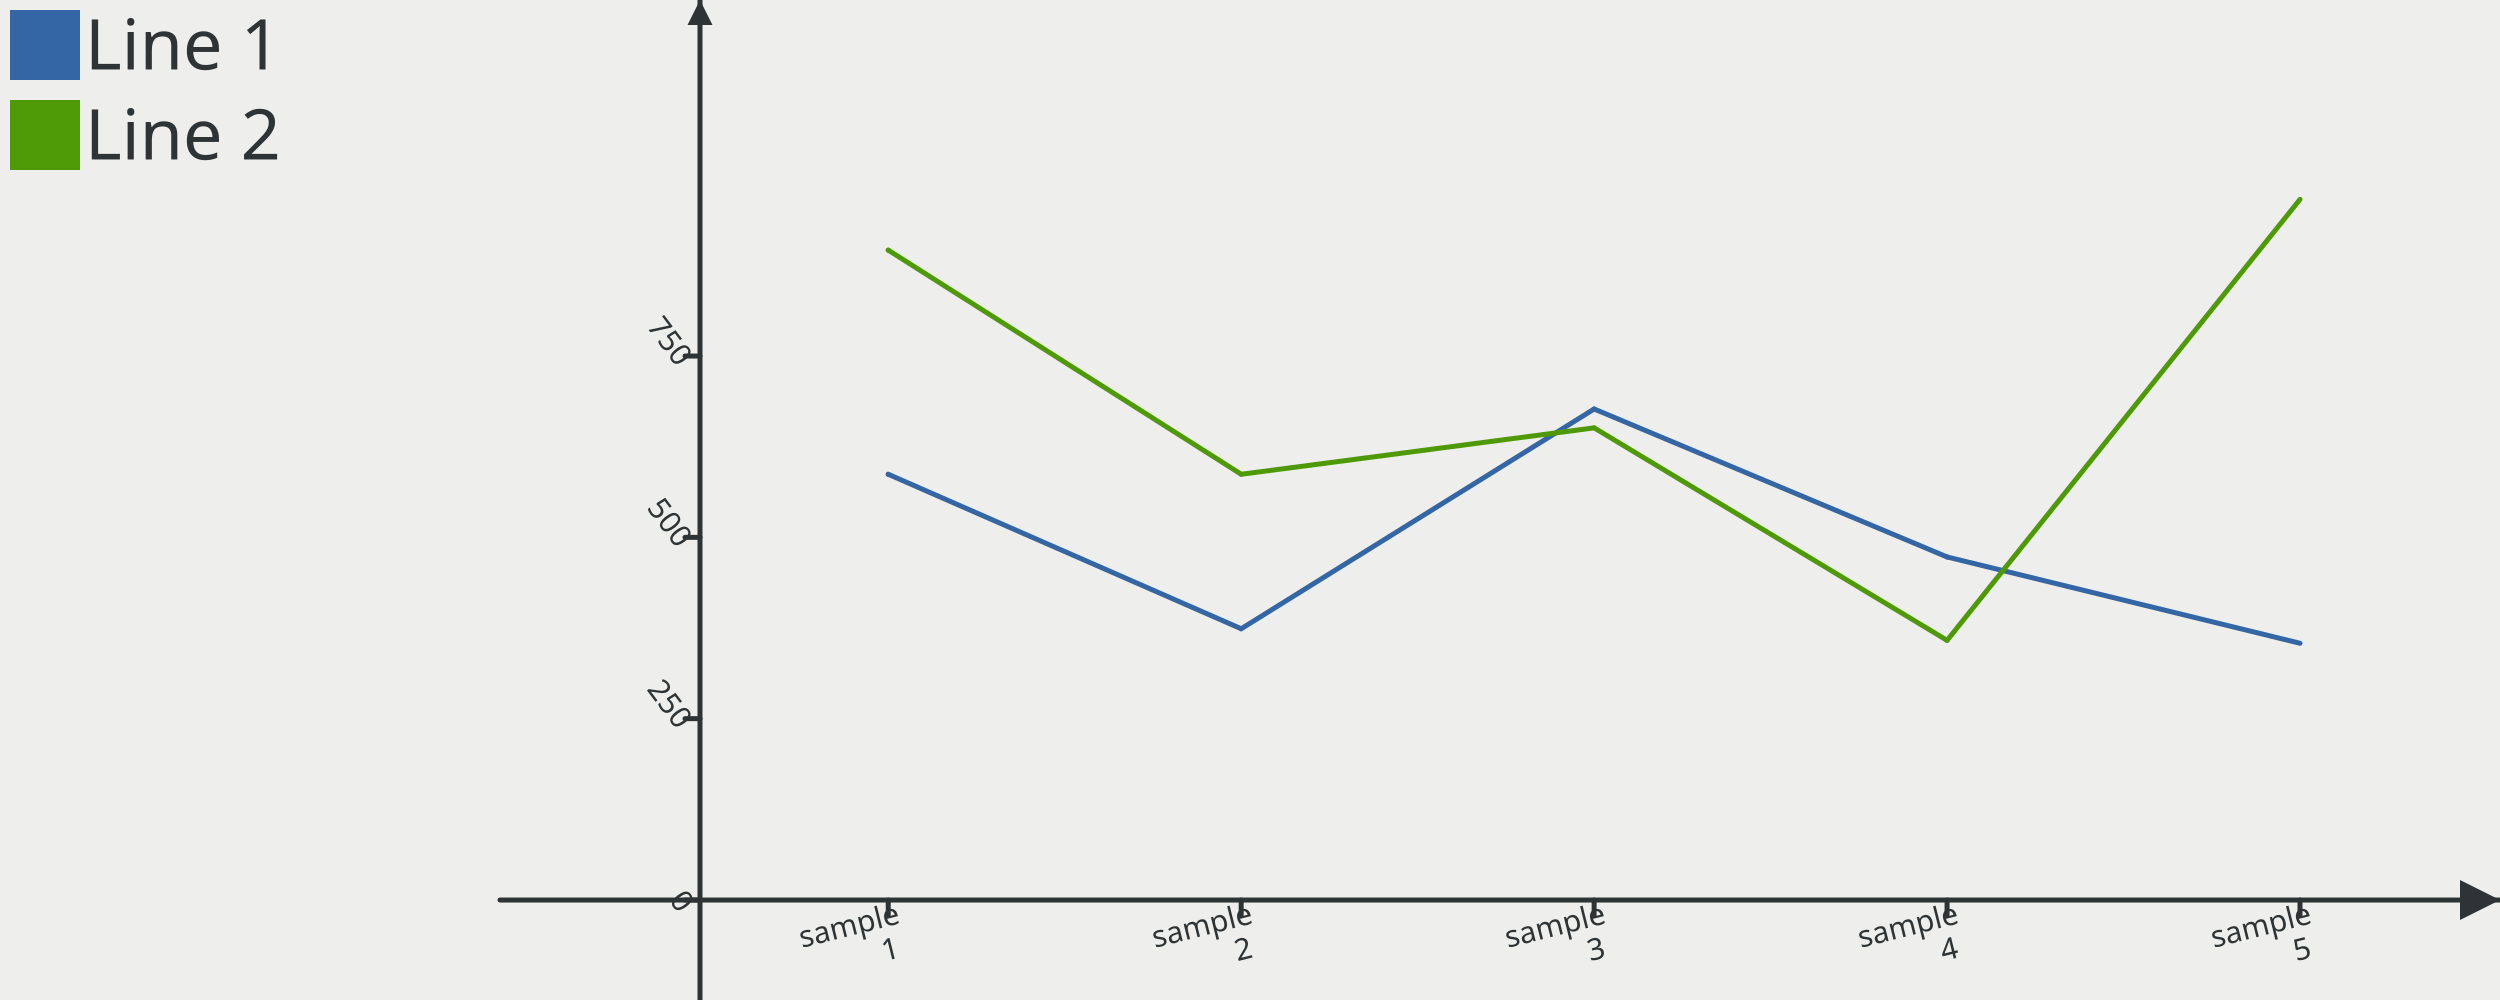
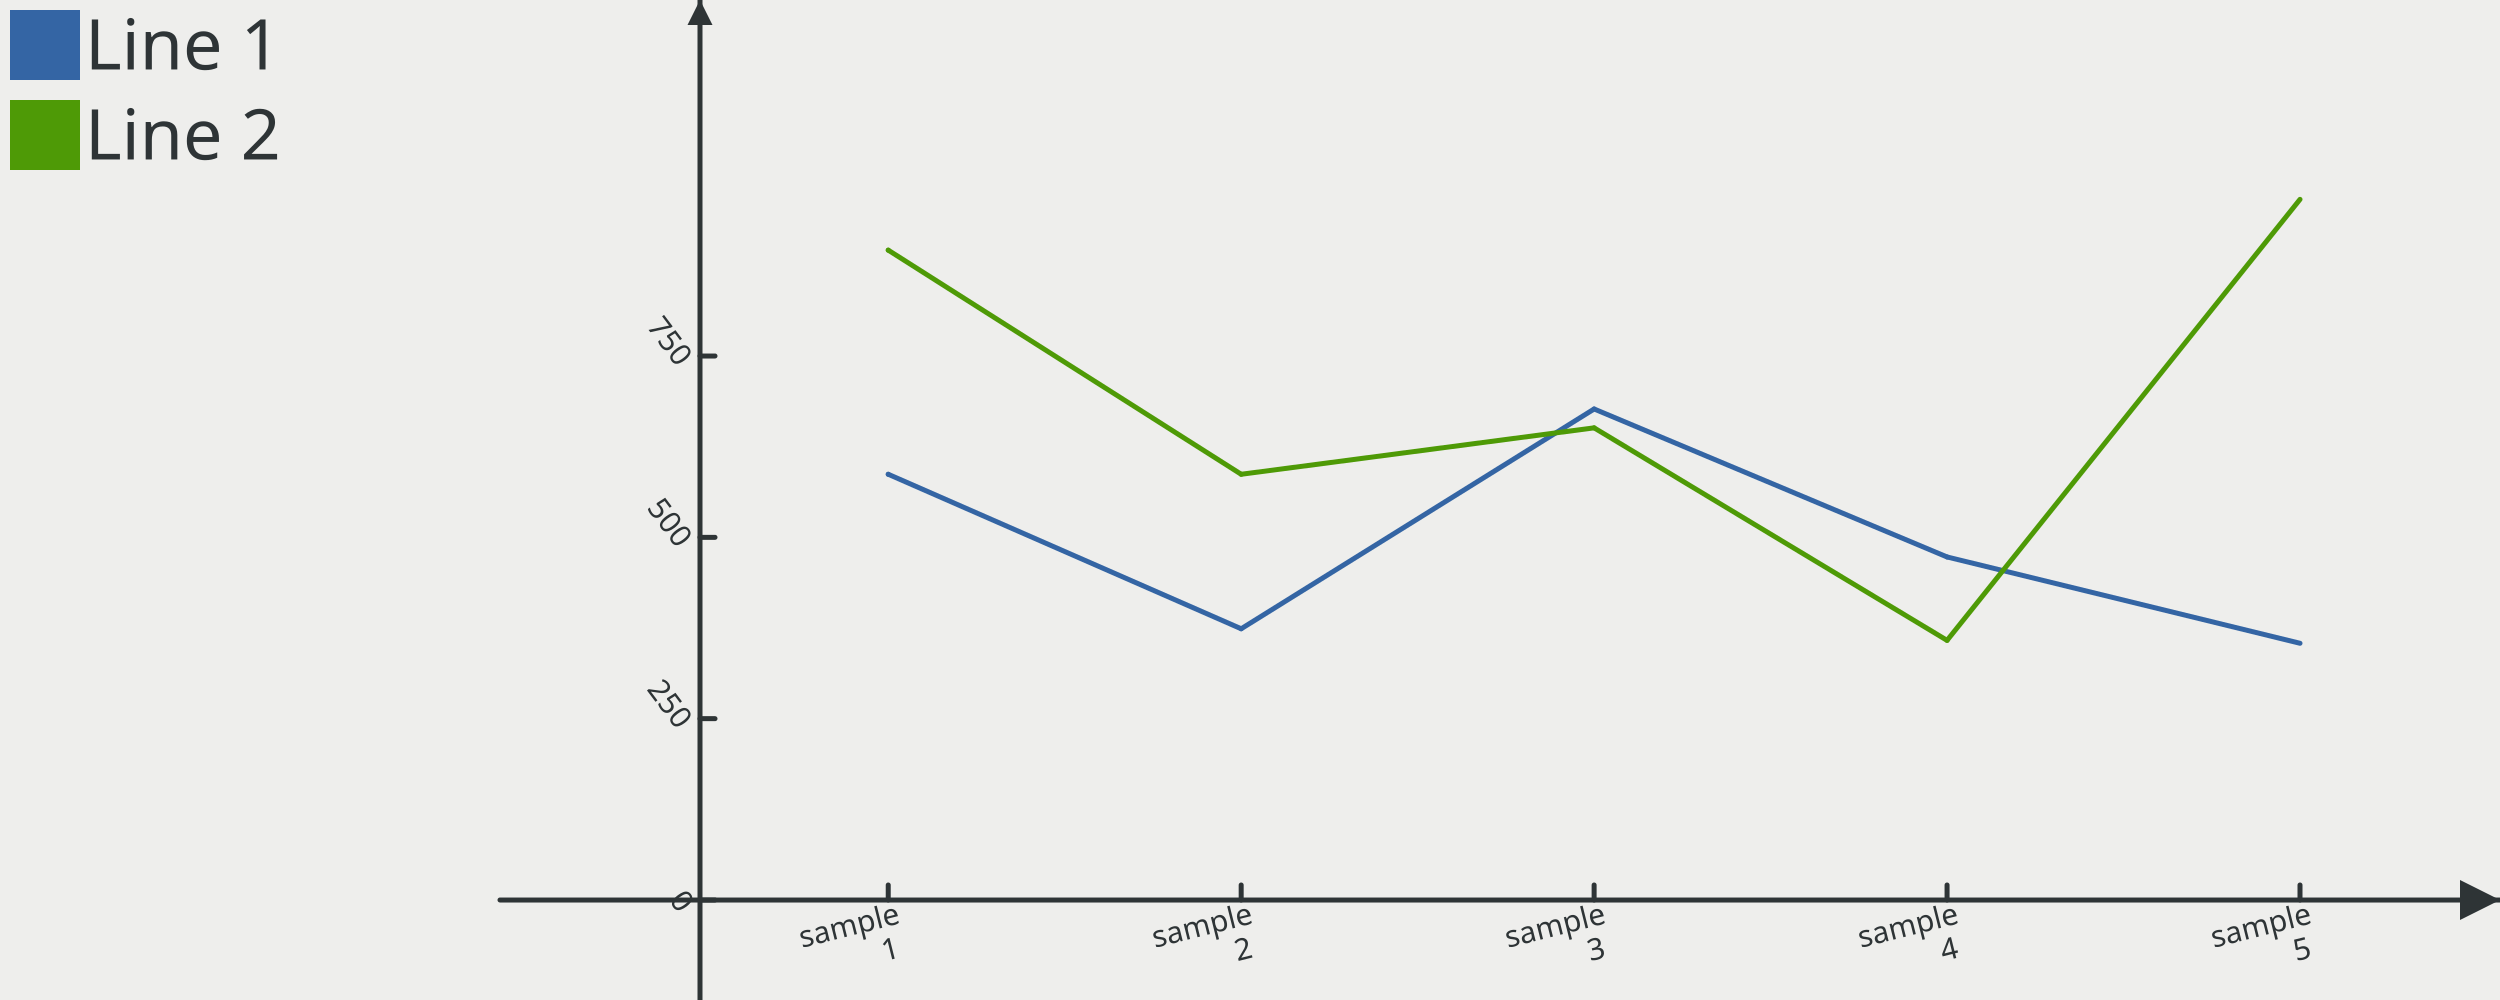
<svg xmlns="http://www.w3.org/2000/svg" width="500" height="200" version="1.0" id="ezcGraph">
  <defs />
  <g id="ezcGraphChart" color-rendering="optimizeQuality" shape-rendering="geometricPrecision" text-rendering="optimizeLegibility">
    <path d=" M 0,200 L 0,0 L 500,0 L 500,200 L 0,200 z " style="fill: #eeeeec; fill-opacity: 1.00; stroke: none;" id="ezcGraphPolygon_1" />
    <path d=" M 0,200 L 0,0 L 100,0 L 100,200 L 0,200 z " style="fill: #000000; fill-opacity: 0.00; stroke: none;" id="ezcGraphPolygon_2" />
    <path d=" M 2,16 L 2,2 L 16,2 L 16,16 L 2,16 z " style="fill: #3465a4; fill-opacity: 1.00; stroke: none;" id="ezcGraphPolygon_3" />
    <path d=" M 2,34 L 2,20 L 16,20 L 16,34 L 2,34 z " style="fill: #4e9a06; fill-opacity: 1.00; stroke: none;" id="ezcGraphPolygon_5" />
    <path d=" M 100,180 L 500,180" style="fill: none; stroke: #2e3436; stroke-width: 1; stroke-opacity: 1.00; stroke-linecap: round; stroke-linejoin: round;" id="ezcGraphLine_7" />
    <path d=" M 492,176 L 500,180 L 492,184 L 492,176 z " style="fill: #2e3436; fill-opacity: 1.00; stroke: none;" id="ezcGraphPolygon_8" />
-     <path d=" M 140,200 L 140,0" style="fill: none; stroke: #2e3436; stroke-width: 1; stroke-opacity: 1.00; stroke-linecap: round; stroke-linejoin: round;" id="ezcGraphLine_9" />
-     <path d=" M 137.5,5 L 140,0 L 142.5,5 L 137.5,5 z " style="fill: #2e3436; fill-opacity: 1.00; stroke: none;" id="ezcGraphPolygon_10" />
-     <path d=" M 177.647,20 L 177.647,180" style="fill: none; stroke: #000000; stroke-width: 1; stroke-opacity: 0.00; stroke-linecap: round; stroke-linejoin: round;" id="ezcGraphLine_12" />
-     <path d=" M 177.647,183 L 177.647,180" style="fill: none; stroke: #2e3436; stroke-width: 1; stroke-opacity: 1.00; stroke-linecap: round; stroke-linejoin: round;" id="ezcGraphLine_13" />
-     <path d=" M 248.235,20 L 248.235,180" style="fill: none; stroke: #000000; stroke-width: 1; stroke-opacity: 0.00; stroke-linecap: round; stroke-linejoin: round;" id="ezcGraphLine_15" />
-     <path d=" M 248.235,183 L 248.235,180" style="fill: none; stroke: #2e3436; stroke-width: 1; stroke-opacity: 1.00; stroke-linecap: round; stroke-linejoin: round;" id="ezcGraphLine_16" />
-     <path d=" M 318.824,20 L 318.824,180" style="fill: none; stroke: #000000; stroke-width: 1; stroke-opacity: 0.00; stroke-linecap: round; stroke-linejoin: round;" id="ezcGraphLine_18" />
-     <path d=" M 318.824,183 L 318.824,180" style="fill: none; stroke: #2e3436; stroke-width: 1; stroke-opacity: 1.00; stroke-linecap: round; stroke-linejoin: round;" id="ezcGraphLine_19" />
-     <path d=" M 389.412,20 L 389.412,180" style="fill: none; stroke: #000000; stroke-width: 1; stroke-opacity: 0.00; stroke-linecap: round; stroke-linejoin: round;" id="ezcGraphLine_21" />
-     <path d=" M 389.412,183 L 389.412,180" style="fill: none; stroke: #2e3436; stroke-width: 1; stroke-opacity: 1.00; stroke-linecap: round; stroke-linejoin: round;" id="ezcGraphLine_22" />
-     <path d=" M 460,20 L 460,180" style="fill: none; stroke: #000000; stroke-width: 1; stroke-opacity: 0.00; stroke-linecap: round; stroke-linejoin: round;" id="ezcGraphLine_24" />
-     <path d=" M 460,183 L 460,180" style="fill: none; stroke: #2e3436; stroke-width: 1; stroke-opacity: 1.00; stroke-linecap: round; stroke-linejoin: round;" id="ezcGraphLine_25" />
+     <path d=" M 177.647,20 L 177.647,180" style="fill: none; stroke: #000000; stroke-width: 1; stroke-opacity: 0.00; stroke-linecap: round; stroke-linejoin: round;" id="ezcGraphLine_10" />
+     <path d=" M 177.647,177 L 177.647,180" style="fill: none; stroke: #2e3436; stroke-width: 1; stroke-opacity: 1.00; stroke-linecap: round; stroke-linejoin: round;" id="ezcGraphLine_11" />
+     <path d=" M 248.235,20 L 248.235,180" style="fill: none; stroke: #000000; stroke-width: 1; stroke-opacity: 0.00; stroke-linecap: round; stroke-linejoin: round;" id="ezcGraphLine_13" />
+     <path d=" M 248.235,177 L 248.235,180" style="fill: none; stroke: #2e3436; stroke-width: 1; stroke-opacity: 1.00; stroke-linecap: round; stroke-linejoin: round;" id="ezcGraphLine_14" />
+     <path d=" M 318.824,20 L 318.824,180" style="fill: none; stroke: #000000; stroke-width: 1; stroke-opacity: 0.00; stroke-linecap: round; stroke-linejoin: round;" id="ezcGraphLine_16" />
+     <path d=" M 318.824,177 L 318.824,180" style="fill: none; stroke: #2e3436; stroke-width: 1; stroke-opacity: 1.00; stroke-linecap: round; stroke-linejoin: round;" id="ezcGraphLine_17" />
+     <path d=" M 389.412,20 L 389.412,180" style="fill: none; stroke: #000000; stroke-width: 1; stroke-opacity: 0.00; stroke-linecap: round; stroke-linejoin: round;" id="ezcGraphLine_19" />
+     <path d=" M 389.412,177 L 389.412,180" style="fill: none; stroke: #2e3436; stroke-width: 1; stroke-opacity: 1.00; stroke-linecap: round; stroke-linejoin: round;" id="ezcGraphLine_20" />
+     <path d=" M 460,20 L 460,180" style="fill: none; stroke: #000000; stroke-width: 1; stroke-opacity: 0.00; stroke-linecap: round; stroke-linejoin: round;" id="ezcGraphLine_22" />
+     <path d=" M 460,177 L 460,180" style="fill: none; stroke: #2e3436; stroke-width: 1; stroke-opacity: 1.00; stroke-linecap: round; stroke-linejoin: round;" id="ezcGraphLine_23" />
+     <path d=" M 140,200 L 140,0" style="fill: none; stroke: #2e3436; stroke-width: 1; stroke-opacity: 1.00; stroke-linecap: round; stroke-linejoin: round;" id="ezcGraphLine_24" />
+     <path d=" M 137.5,5 L 140,0 L 142.5,5 L 137.5,5 z " style="fill: #2e3436; fill-opacity: 1.00; stroke: none;" id="ezcGraphPolygon_25" />
    <path d=" M 140,180 L 460,180" style="fill: none; stroke: #000000; stroke-width: 1; stroke-opacity: 0.00; stroke-linecap: round; stroke-linejoin: round;" id="ezcGraphLine_27" />
-     <path d=" M 140,180 L 137,180" style="fill: none; stroke: #2e3436; stroke-width: 1; stroke-opacity: 1.00; stroke-linecap: round; stroke-linejoin: round;" id="ezcGraphLine_28" />
+     <path d=" M 140,180 L 143,180" style="fill: none; stroke: #2e3436; stroke-width: 1; stroke-opacity: 1.00; stroke-linecap: round; stroke-linejoin: round;" id="ezcGraphLine_28" />
    <path d=" M 140,143.733 L 460,143.733" style="fill: none; stroke: #000000; stroke-width: 1; stroke-opacity: 0.00; stroke-linecap: round; stroke-linejoin: round;" id="ezcGraphLine_30" />
-     <path d=" M 140,143.733 L 137,143.733" style="fill: none; stroke: #2e3436; stroke-width: 1; stroke-opacity: 1.00; stroke-linecap: round; stroke-linejoin: round;" id="ezcGraphLine_31" />
+     <path d=" M 140,143.733 L 143,143.733" style="fill: none; stroke: #2e3436; stroke-width: 1; stroke-opacity: 1.00; stroke-linecap: round; stroke-linejoin: round;" id="ezcGraphLine_31" />
    <path d=" M 140,107.467 L 460,107.467" style="fill: none; stroke: #000000; stroke-width: 1; stroke-opacity: 0.00; stroke-linecap: round; stroke-linejoin: round;" id="ezcGraphLine_33" />
-     <path d=" M 140,107.467 L 137,107.467" style="fill: none; stroke: #2e3436; stroke-width: 1; stroke-opacity: 1.00; stroke-linecap: round; stroke-linejoin: round;" id="ezcGraphLine_34" />
+     <path d=" M 140,107.467 L 143,107.467" style="fill: none; stroke: #2e3436; stroke-width: 1; stroke-opacity: 1.00; stroke-linecap: round; stroke-linejoin: round;" id="ezcGraphLine_34" />
    <path d=" M 140,71.2 L 460,71.2" style="fill: none; stroke: #000000; stroke-width: 1; stroke-opacity: 0.00; stroke-linecap: round; stroke-linejoin: round;" id="ezcGraphLine_36" />
-     <path d=" M 140,71.2 L 137,71.2" style="fill: none; stroke: #2e3436; stroke-width: 1; stroke-opacity: 1.00; stroke-linecap: round; stroke-linejoin: round;" id="ezcGraphLine_37" />
+     <path d=" M 140,71.2 L 143,71.2" style="fill: none; stroke: #2e3436; stroke-width: 1; stroke-opacity: 1.00; stroke-linecap: round; stroke-linejoin: round;" id="ezcGraphLine_37" />
    <path d=" M 177.647,94.854 L 177.647,94.854" style="fill: none; stroke: #3465a4; stroke-width: 1; stroke-opacity: 1.00; stroke-linecap: round; stroke-linejoin: round;" id="ezcGraphLine_38" />
    <path d=" M 177.647,94.854 L 248.235,125.754" style="fill: none; stroke: #3465a4; stroke-width: 1; stroke-opacity: 1.00; stroke-linecap: round; stroke-linejoin: round;" id="ezcGraphLine_39" />
    <path d=" M 248.235,125.754 L 318.824,81.798" style="fill: none; stroke: #3465a4; stroke-width: 1; stroke-opacity: 1.00; stroke-linecap: round; stroke-linejoin: round;" id="ezcGraphLine_40" />
    <path d=" M 318.824,81.798 L 389.412,111.392" style="fill: none; stroke: #3465a4; stroke-width: 1; stroke-opacity: 1.00; stroke-linecap: round; stroke-linejoin: round;" id="ezcGraphLine_41" />
    <path d=" M 389.412,111.392 L 460,128.655" style="fill: none; stroke: #3465a4; stroke-width: 1; stroke-opacity: 1.00; stroke-linecap: round; stroke-linejoin: round;" id="ezcGraphLine_42" />
    <path d=" M 177.647,50.029 L 177.647,50.029" style="fill: none; stroke: #4e9a06; stroke-width: 1; stroke-opacity: 1.00; stroke-linecap: round; stroke-linejoin: round;" id="ezcGraphLine_43" />
    <path d=" M 177.647,50.029 L 248.235,94.854" style="fill: none; stroke: #4e9a06; stroke-width: 1; stroke-opacity: 1.00; stroke-linecap: round; stroke-linejoin: round;" id="ezcGraphLine_44" />
    <path d=" M 248.235,94.854 L 318.824,85.57" style="fill: none; stroke: #4e9a06; stroke-width: 1; stroke-opacity: 1.00; stroke-linecap: round; stroke-linejoin: round;" id="ezcGraphLine_45" />
    <path d=" M 318.824,85.57 L 389.412,128.075" style="fill: none; stroke: #4e9a06; stroke-width: 1; stroke-opacity: 1.00; stroke-linecap: round; stroke-linejoin: round;" id="ezcGraphLine_46" />
    <path d=" M 389.412,128.075 L 460,39.874" style="fill: none; stroke: #4e9a06; stroke-width: 1; stroke-opacity: 1.00; stroke-linecap: round; stroke-linejoin: round;" id="ezcGraphLine_47" />
    <g id="ezcGraphTextBox_4">
      <path d=" M 16.5,17 L 16.5,1.5 L 62.52,1.5 L 62.52,17 L 16.5,17 z " style="fill: #ffffff; fill-opacity: 0.00; stroke: none;" id="ezcGraphPolygon_48" />
      <text id="ezcGraphTextBox_4_text" x="17" text-length="44.52px" y="13.9" style="font-size: 14px; font-family: 'sans-serif'; fill: #2e3436; fill-opacity: 1.00; stroke: none;">Line 1</text>
    </g>
    <g id="ezcGraphTextBox_6">
      <path d=" M 16.5,35 L 16.5,19.5 L 62.52,19.5 L 62.52,35 L 16.5,35 z " style="fill: #ffffff; fill-opacity: 0.00; stroke: none;" id="ezcGraphPolygon_49" />
      <text id="ezcGraphTextBox_6_text" x="17" text-length="44.52px" y="31.9" style="font-size: 14px; font-family: 'sans-serif'; fill: #2e3436; fill-opacity: 1.00; stroke: none;">Line 2</text>
    </g>
-     <g id="ezcGraphTextBox_11" transform="rotate( -14.04 177.6471 180 )">
+     <g id="ezcGraphTextBox_9" transform="rotate( -14.04 177.6471 180 )">
      <path d=" M 158.067,193.1 L 158.067,179.5 L 178.647,179.5 L 178.647,193.1 L 158.067,193.1 z " style="fill: #ffffff; fill-opacity: 0.00; stroke: none;" id="ezcGraphPolygon_50" />
-       <text id="ezcGraphTextBox_11_text" x="158.567" text-length="19.08px" y="185.1" style="font-size: 6px; font-family: 'sans-serif'; fill: #2e3436; fill-opacity: 1.00; stroke: none;">sample</text>
-       <text id="ezcGraphTextBox_11_text" x="173.927" text-length="3.72px" y="191.7" style="font-size: 6px; font-family: 'sans-serif'; fill: #2e3436; fill-opacity: 1.00; stroke: none;">1</text>
+       <text id="ezcGraphTextBox_9_text" x="158.567" text-length="19.08px" y="185.1" style="font-size: 6px; font-family: 'sans-serif'; fill: #2e3436; fill-opacity: 1.00; stroke: none;">sample</text>
+       <text id="ezcGraphTextBox_9_text" x="173.927" text-length="3.72px" y="191.7" style="font-size: 6px; font-family: 'sans-serif'; fill: #2e3436; fill-opacity: 1.00; stroke: none;">1</text>
    </g>
-     <g id="ezcGraphTextBox_14" transform="rotate( -14.04 248.2353 180 )">
+     <g id="ezcGraphTextBox_12" transform="rotate( -14.04 248.2353 180 )">
      <path d=" M 228.655,193.1 L 228.655,179.5 L 249.235,179.5 L 249.235,193.1 L 228.655,193.1 z " style="fill: #ffffff; fill-opacity: 0.00; stroke: none;" id="ezcGraphPolygon_51" />
-       <text id="ezcGraphTextBox_14_text" x="229.155" text-length="19.08px" y="185.1" style="font-size: 6px; font-family: 'sans-serif'; fill: #2e3436; fill-opacity: 1.00; stroke: none;">sample</text>
-       <text id="ezcGraphTextBox_14_text" x="244.515" text-length="3.72px" y="191.7" style="font-size: 6px; font-family: 'sans-serif'; fill: #2e3436; fill-opacity: 1.00; stroke: none;">2</text>
+       <text id="ezcGraphTextBox_12_text" x="229.155" text-length="19.08px" y="185.1" style="font-size: 6px; font-family: 'sans-serif'; fill: #2e3436; fill-opacity: 1.00; stroke: none;">sample</text>
+       <text id="ezcGraphTextBox_12_text" x="244.515" text-length="3.72px" y="191.7" style="font-size: 6px; font-family: 'sans-serif'; fill: #2e3436; fill-opacity: 1.00; stroke: none;">2</text>
    </g>
-     <g id="ezcGraphTextBox_17" transform="rotate( -14.04 318.8235 180 )">
+     <g id="ezcGraphTextBox_15" transform="rotate( -14.04 318.8235 180 )">
      <path d=" M 299.243,193.1 L 299.243,179.5 L 319.824,179.5 L 319.824,193.1 L 299.243,193.1 z " style="fill: #ffffff; fill-opacity: 0.00; stroke: none;" id="ezcGraphPolygon_52" />
-       <text id="ezcGraphTextBox_17_text" x="299.743" text-length="19.08px" y="185.1" style="font-size: 6px; font-family: 'sans-serif'; fill: #2e3436; fill-opacity: 1.00; stroke: none;">sample</text>
-       <text id="ezcGraphTextBox_17_text" x="315.103" text-length="3.72px" y="191.7" style="font-size: 6px; font-family: 'sans-serif'; fill: #2e3436; fill-opacity: 1.00; stroke: none;">3</text>
+       <text id="ezcGraphTextBox_15_text" x="299.743" text-length="19.08px" y="185.1" style="font-size: 6px; font-family: 'sans-serif'; fill: #2e3436; fill-opacity: 1.00; stroke: none;">sample</text>
+       <text id="ezcGraphTextBox_15_text" x="315.103" text-length="3.72px" y="191.7" style="font-size: 6px; font-family: 'sans-serif'; fill: #2e3436; fill-opacity: 1.00; stroke: none;">3</text>
    </g>
-     <g id="ezcGraphTextBox_20" transform="rotate( -14.04 389.4118 180 )">
+     <g id="ezcGraphTextBox_18" transform="rotate( -14.04 389.4118 180 )">
      <path d=" M 369.832,193.1 L 369.832,179.5 L 390.412,179.5 L 390.412,193.1 L 369.832,193.1 z " style="fill: #ffffff; fill-opacity: 0.00; stroke: none;" id="ezcGraphPolygon_53" />
-       <text id="ezcGraphTextBox_20_text" x="370.332" text-length="19.08px" y="185.1" style="font-size: 6px; font-family: 'sans-serif'; fill: #2e3436; fill-opacity: 1.00; stroke: none;">sample</text>
-       <text id="ezcGraphTextBox_20_text" x="385.692" text-length="3.72px" y="191.7" style="font-size: 6px; font-family: 'sans-serif'; fill: #2e3436; fill-opacity: 1.00; stroke: none;">4</text>
+       <text id="ezcGraphTextBox_18_text" x="370.332" text-length="19.08px" y="185.1" style="font-size: 6px; font-family: 'sans-serif'; fill: #2e3436; fill-opacity: 1.00; stroke: none;">sample</text>
+       <text id="ezcGraphTextBox_18_text" x="385.692" text-length="3.72px" y="191.7" style="font-size: 6px; font-family: 'sans-serif'; fill: #2e3436; fill-opacity: 1.00; stroke: none;">4</text>
    </g>
-     <g id="ezcGraphTextBox_23" transform="rotate( -14.04 460 180 )">
+     <g id="ezcGraphTextBox_21" transform="rotate( -14.04 460 180 )">
      <path d=" M 440.42,193.1 L 440.42,179.5 L 461,179.5 L 461,193.1 L 440.42,193.1 z " style="fill: #ffffff; fill-opacity: 0.00; stroke: none;" id="ezcGraphPolygon_54" />
-       <text id="ezcGraphTextBox_23_text" x="440.92" text-length="19.08px" y="185.1" style="font-size: 6px; font-family: 'sans-serif'; fill: #2e3436; fill-opacity: 1.00; stroke: none;">sample</text>
-       <text id="ezcGraphTextBox_23_text" x="456.28" text-length="3.72px" y="191.7" style="font-size: 6px; font-family: 'sans-serif'; fill: #2e3436; fill-opacity: 1.00; stroke: none;">5</text>
+       <text id="ezcGraphTextBox_21_text" x="440.92" text-length="19.08px" y="185.1" style="font-size: 6px; font-family: 'sans-serif'; fill: #2e3436; fill-opacity: 1.00; stroke: none;">sample</text>
+       <text id="ezcGraphTextBox_21_text" x="456.28" text-length="3.72px" y="191.7" style="font-size: 6px; font-family: 'sans-serif'; fill: #2e3436; fill-opacity: 1.00; stroke: none;">5</text>
    </g>
    <g id="ezcGraphTextBox_26" transform="rotate( 53.13 140 180 )">
      <path d=" M 135.78,187 L 135.78,179.5 L 141,179.5 L 141,187 L 135.78,187 z " style="fill: #ffffff; fill-opacity: 0.00; stroke: none;" id="ezcGraphPolygon_55" />
      <text id="ezcGraphTextBox_26_text" x="136.28" text-length="3.72px" y="185.1" style="font-size: 6px; font-family: 'sans-serif'; fill: #2e3436; fill-opacity: 1.00; stroke: none;">0</text>
    </g>
    <g id="ezcGraphTextBox_29" transform="rotate( 53.13 140 143.7333 )">
      <path d=" M 128.34,150.733 L 128.34,143.233 L 141,143.233 L 141,150.733 L 128.34,150.733 z " style="fill: #ffffff; fill-opacity: 0.00; stroke: none;" id="ezcGraphPolygon_56" />
      <text id="ezcGraphTextBox_29_text" x="128.84" text-length="11.16px" y="148.833" style="font-size: 6px; font-family: 'sans-serif'; fill: #2e3436; fill-opacity: 1.00; stroke: none;">250</text>
    </g>
    <g id="ezcGraphTextBox_32" transform="rotate( 53.13 140 107.4667 )">
      <path d=" M 128.34,114.467 L 128.34,106.967 L 141,106.967 L 141,114.467 L 128.34,114.467 z " style="fill: #ffffff; fill-opacity: 0.00; stroke: none;" id="ezcGraphPolygon_57" />
      <text id="ezcGraphTextBox_32_text" x="128.84" text-length="11.16px" y="112.567" style="font-size: 6px; font-family: 'sans-serif'; fill: #2e3436; fill-opacity: 1.00; stroke: none;">500</text>
    </g>
    <g id="ezcGraphTextBox_35" transform="rotate( 53.13 140 71.2 )">
      <path d=" M 128.34,78.2 L 128.34,70.7 L 141,70.7 L 141,78.2 L 128.34,78.2 z " style="fill: #ffffff; fill-opacity: 0.00; stroke: none;" id="ezcGraphPolygon_58" />
      <text id="ezcGraphTextBox_35_text" x="128.84" text-length="11.16px" y="76.3" style="font-size: 6px; font-family: 'sans-serif'; fill: #2e3436; fill-opacity: 1.00; stroke: none;">750</text>
    </g>
  </g>
</svg>
